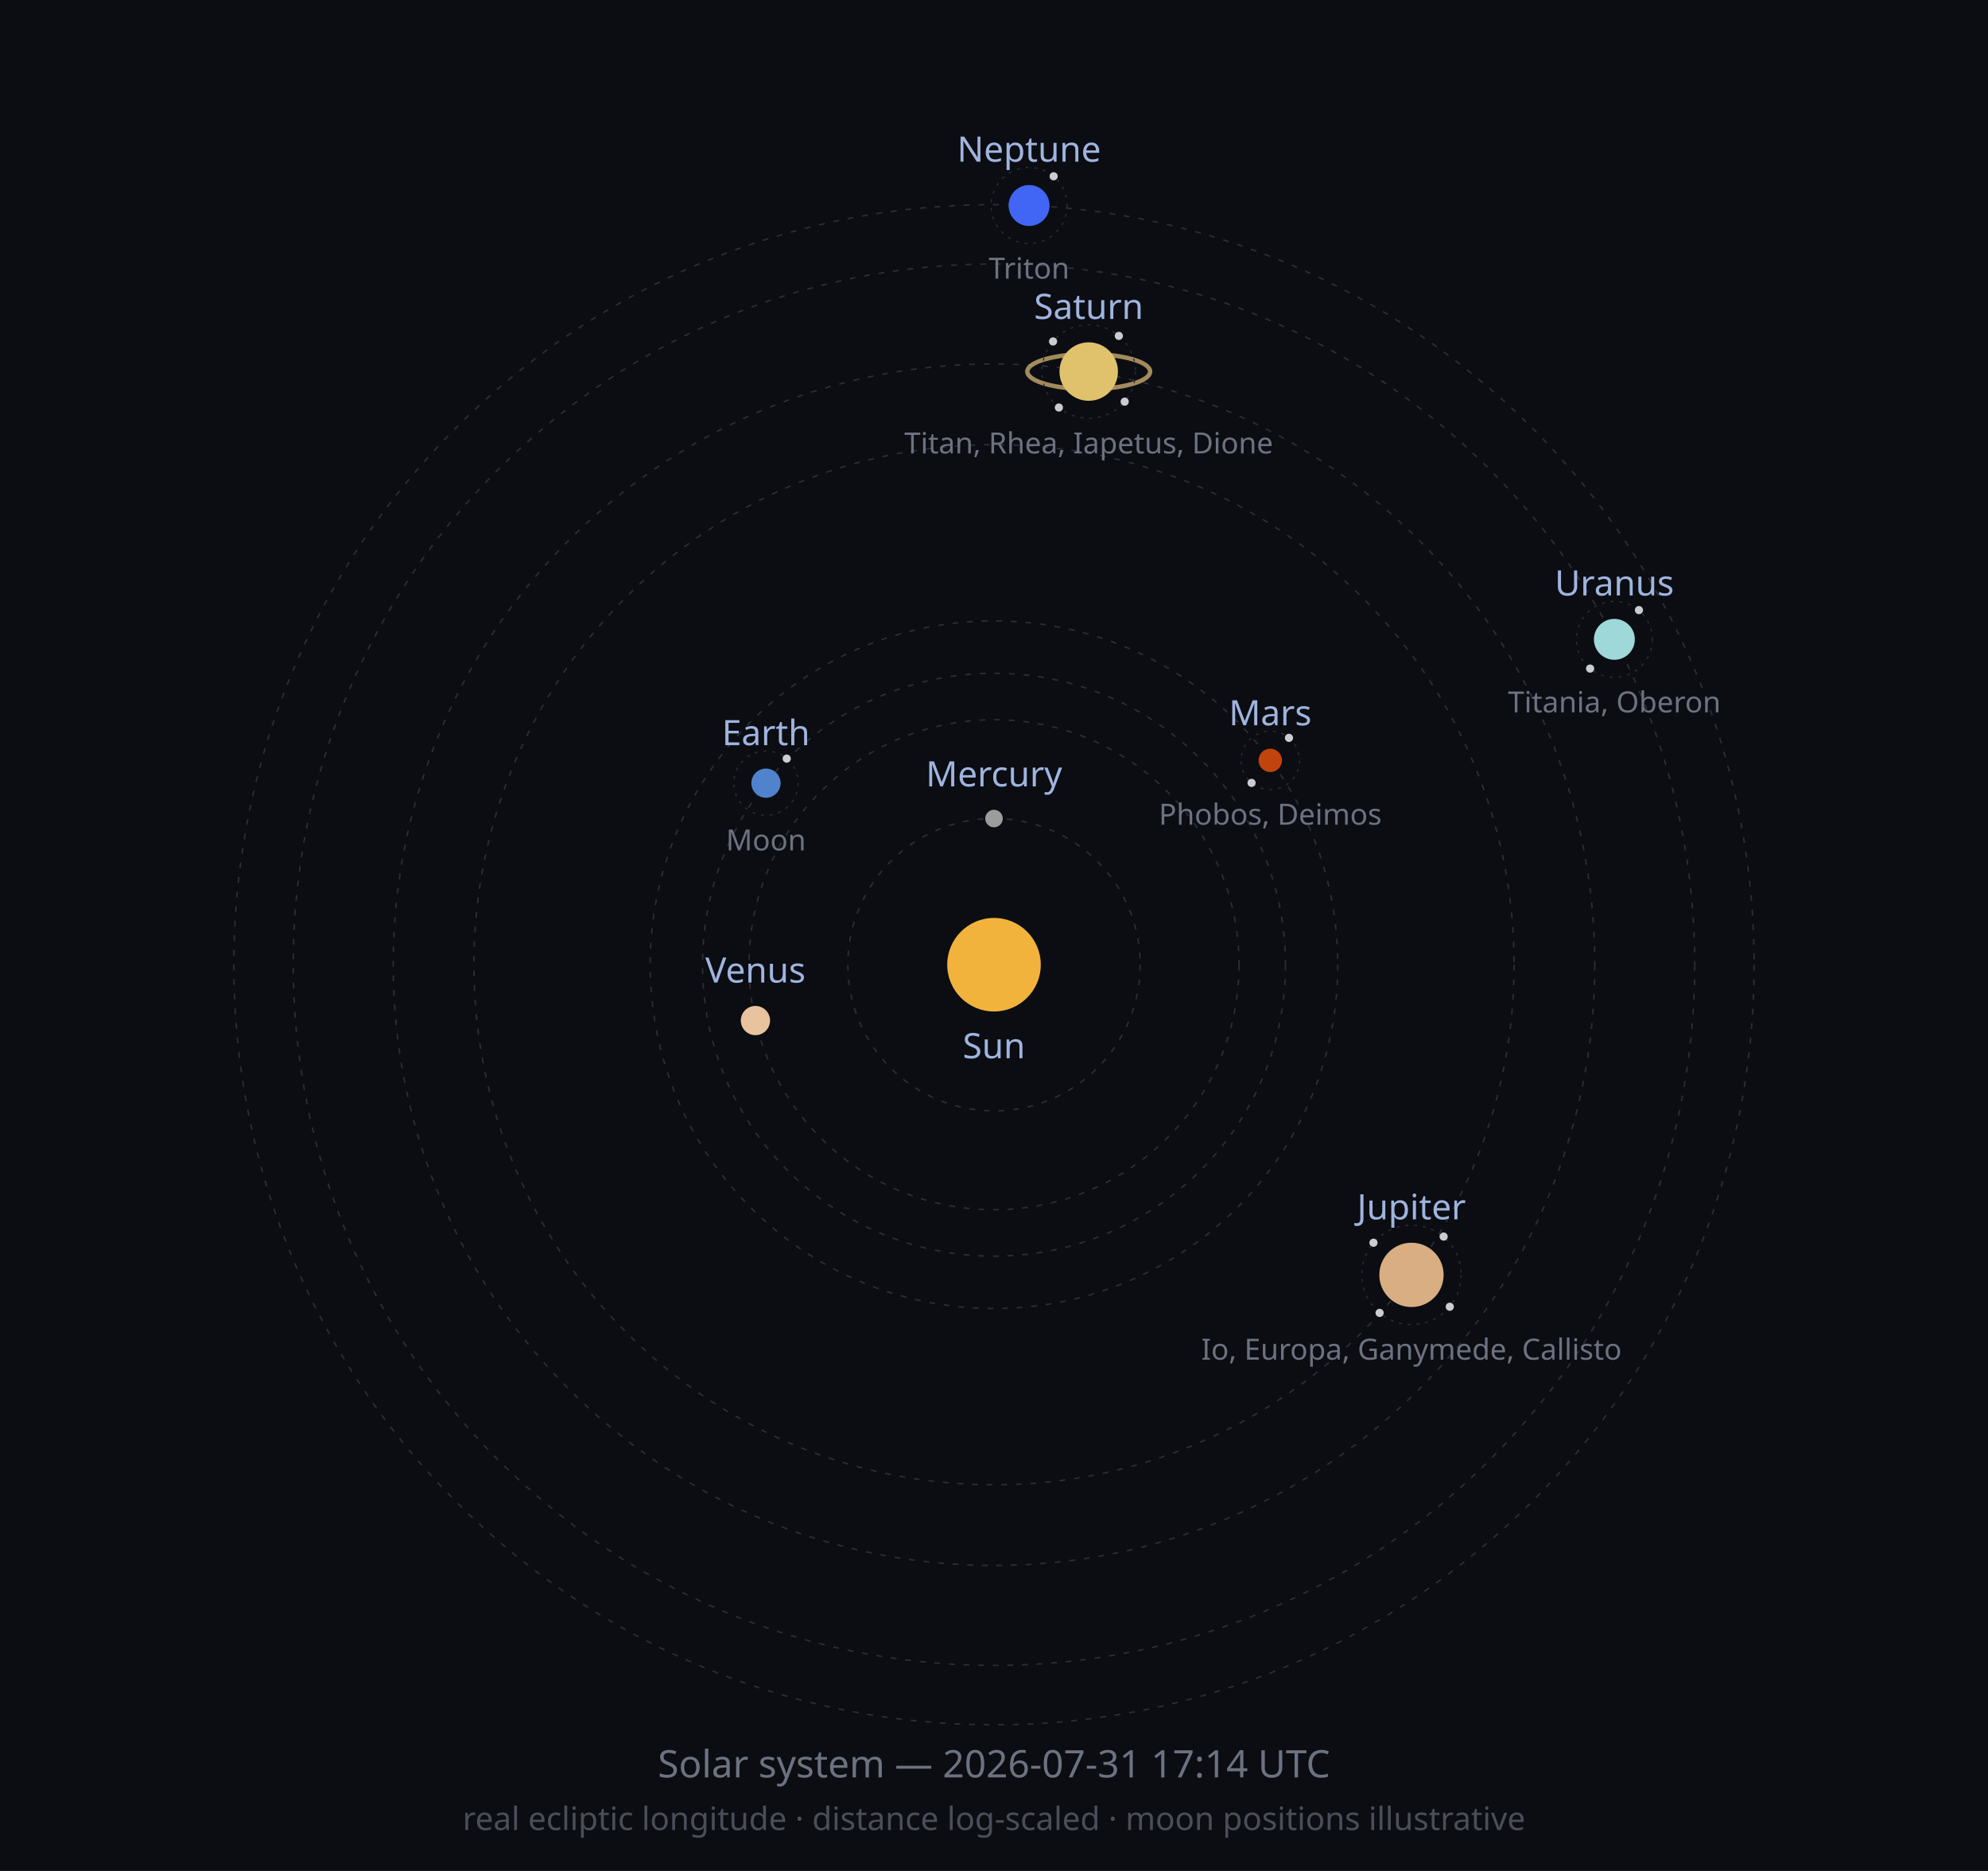
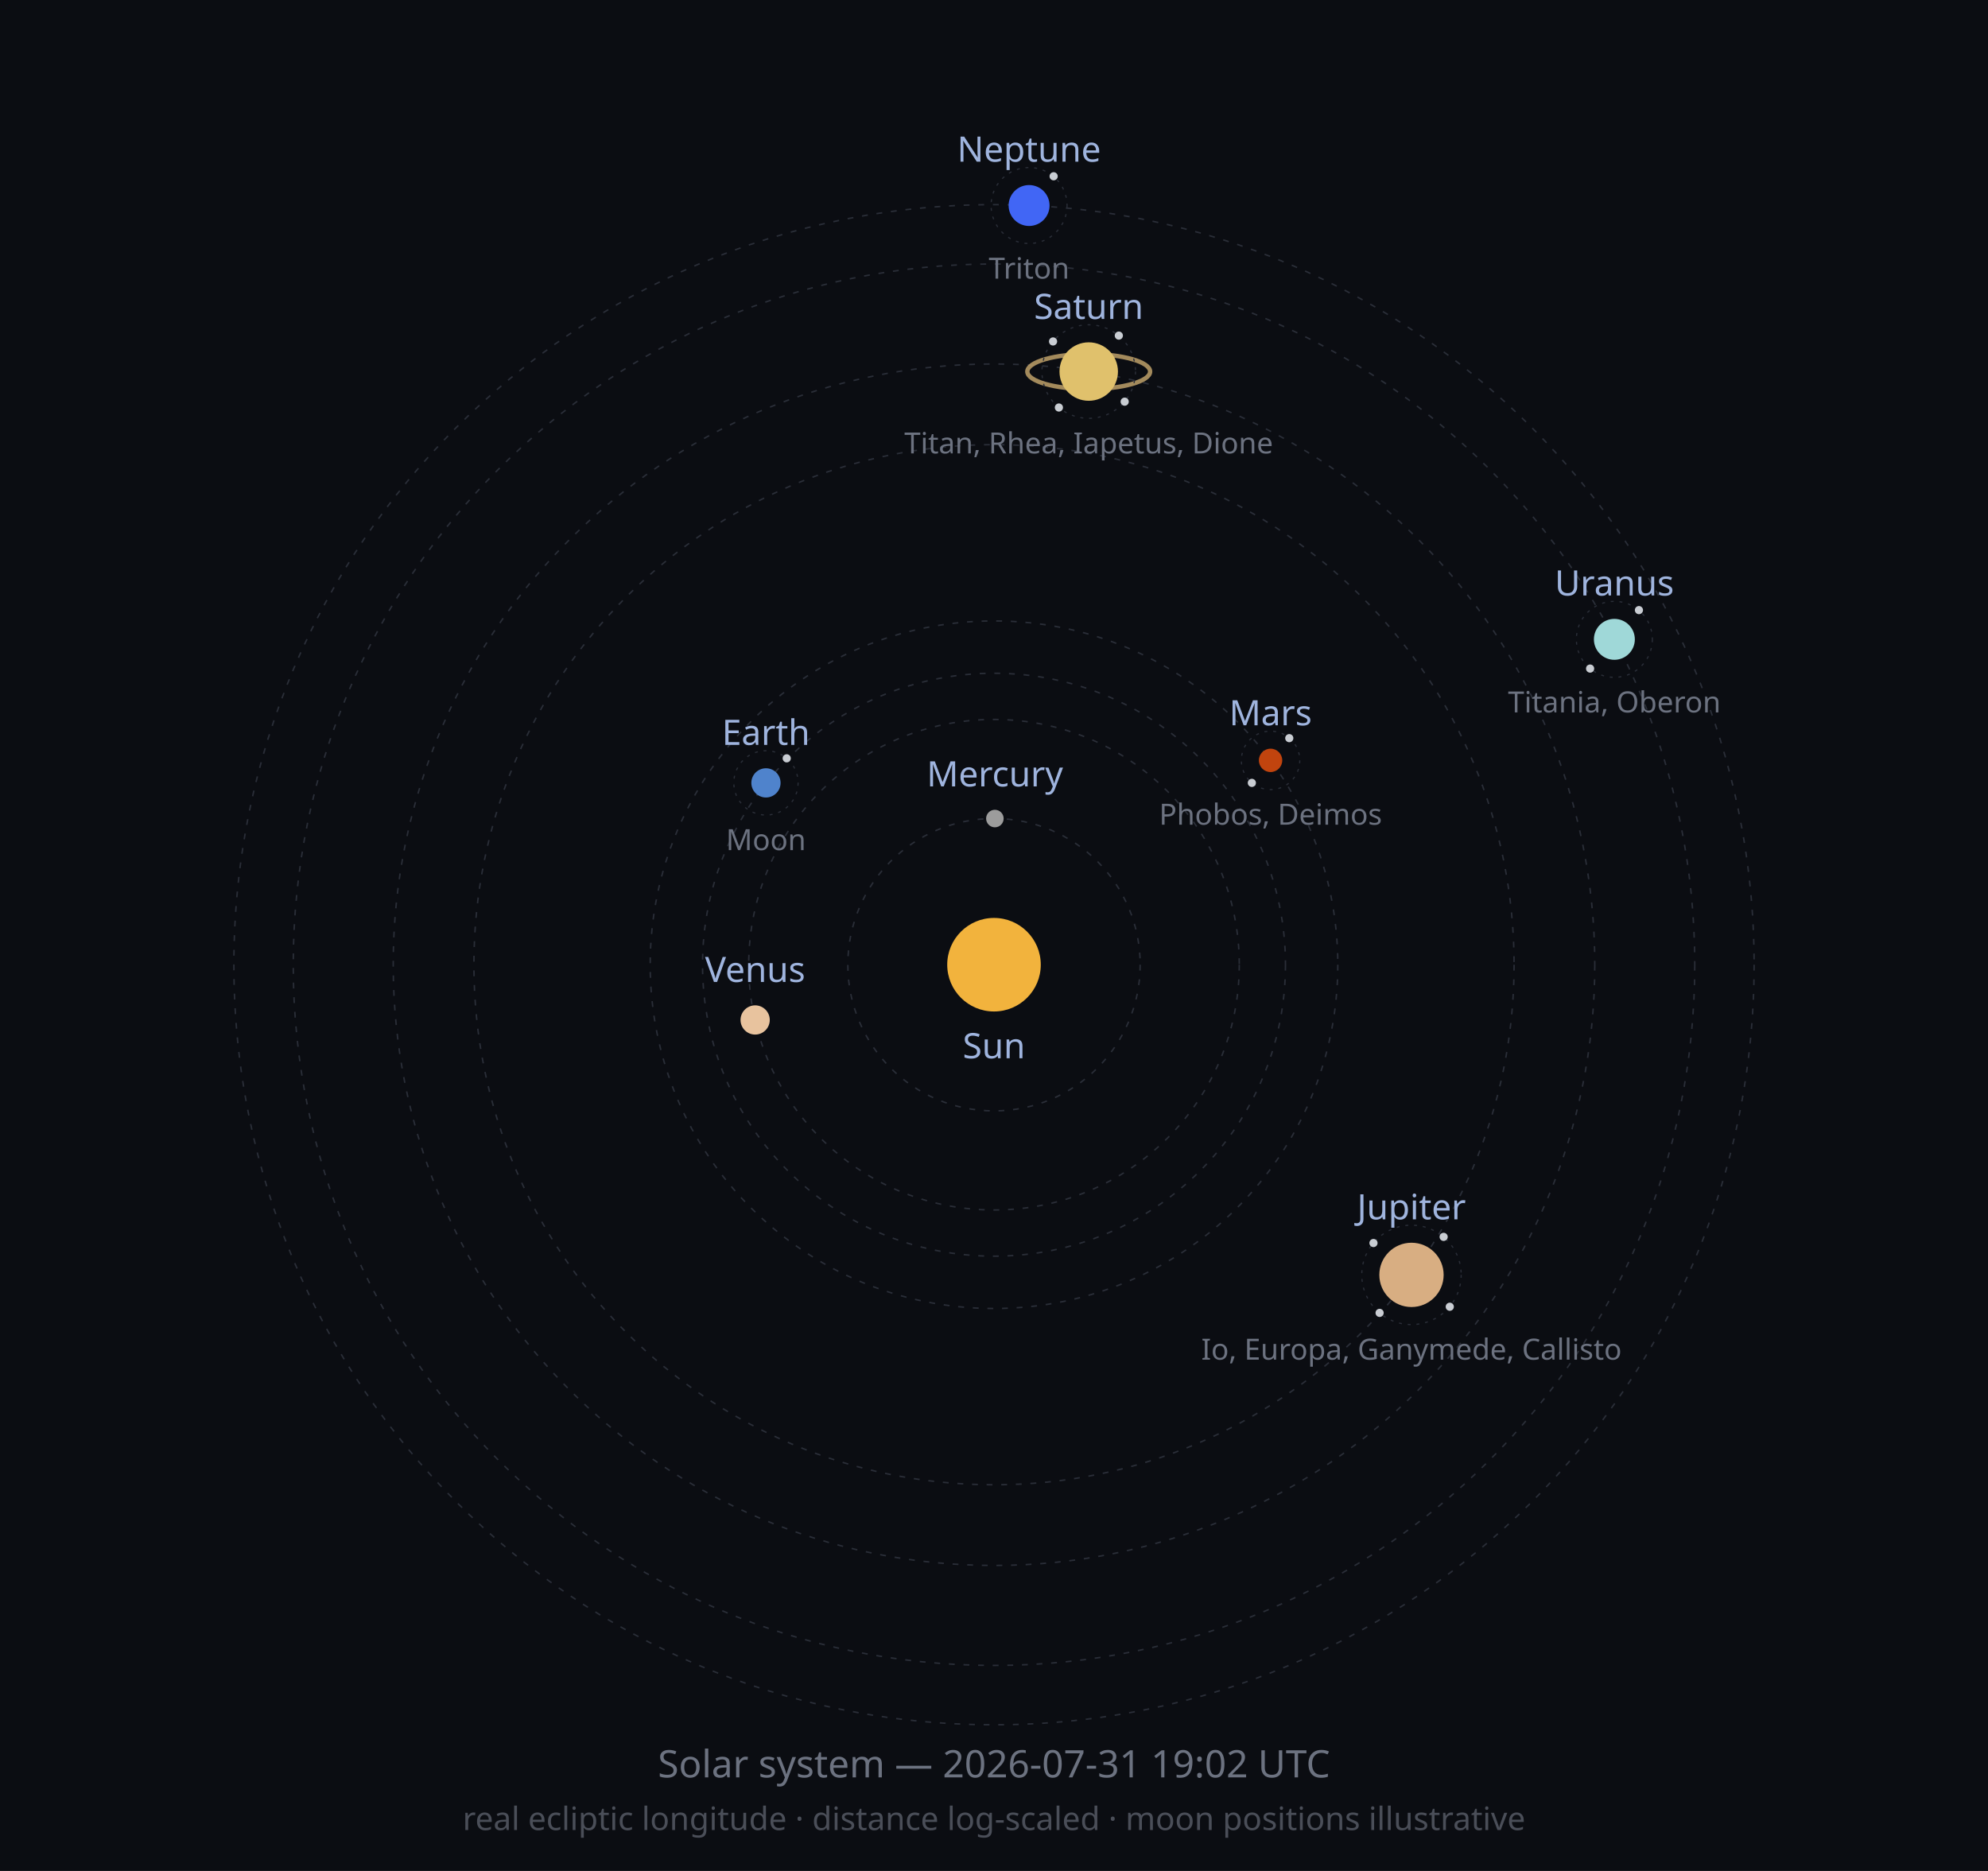
<svg xmlns="http://www.w3.org/2000/svg" width="680" height="640" viewBox="0 0 680 640" role="img">
  <defs>
    <marker id="arrow" viewBox="0 0 10 10" refX="8" refY="5" markerWidth="6" markerHeight="6" orient="auto-start-reverse">
      <path d="M2 1L8 5L2 9" fill="none" stroke="context-stroke" stroke-width="1.5" stroke-linecap="round" stroke-linejoin="round" />
    </marker>
  </defs>
  <style>
  .orbit { fill: none; stroke: #2A2E38; stroke-width: 0.5; stroke-dasharray: 2 3; }
  .moonorbit { fill: none; stroke: #2A2E38; stroke-width: 0.4; stroke-dasharray: 1 2; }
  .lbl { font-family: sans-serif; font-size: 12px; fill: #9FB4DE; }
  .moonlbl { font-family: sans-serif; font-size: 10px; fill: #6C7280; }
</style>
  <rect width="680" height="640" fill="#0B0D12" />
  <circle class="orbit" cx="340" cy="330" r="50.0" />
-   <circle class="orbit" cx="340" cy="330" r="83.8" />
+   <circle class="orbit" cx="340" cy="330" r="83.9" />
  <circle class="orbit" cx="340" cy="330" r="99.7" />
  <circle class="orbit" cx="340" cy="330" r="117.6" />
  <circle class="orbit" cx="340" cy="330" r="177.9" />
  <circle class="orbit" cx="340" cy="330" r="205.5" />
  <circle class="orbit" cx="340" cy="330" r="239.7" />
  <circle class="orbit" cx="340" cy="330" r="260.0" />
  <circle cx="340" cy="330" r="16" fill="#F2B33D" />
  <text class="lbl" x="340" y="362" text-anchor="middle">Sun</text>
-   <circle cx="340.0" cy="280.0" r="3" fill="#9C9C9C" />
-   <text class="lbl" x="340.0" y="269.0" text-anchor="middle">Mercury</text>
-   <circle cx="258.4" cy="349.1" r="5" fill="#E8C39E" />
-   <text class="lbl" x="258.4" y="336.1" text-anchor="middle">Venus</text>
-   <circle cx="262.0" cy="267.9" r="5" fill="#4F83CC" />
-   <circle class="moonorbit" cx="262.0" cy="267.9" r="11" />
-   <circle cx="269.1" cy="259.5" r="1.4" fill="#C9CDD3" />
-   <text class="moonlbl" x="262.0" y="290.9" text-anchor="middle">Moon</text>
-   <text class="lbl" x="262.0" y="254.9" text-anchor="middle">Earth</text>
-   <circle cx="434.5" cy="260.1" r="4" fill="#C1440E" />
-   <circle class="moonorbit" cx="434.5" cy="260.1" r="10" />
-   <circle cx="440.9" cy="252.4" r="1.4" fill="#C9CDD3" />
-   <circle cx="428.1" cy="267.8" r="1.4" fill="#C9CDD3" />
-   <text class="moonlbl" x="434.5" y="282.1" text-anchor="middle">Phobos, Deimos</text>
-   <text class="lbl" x="434.5" y="248.1" text-anchor="middle">Mars</text>
+   <circle cx="340.3" cy="280.0" r="3" fill="#9C9C9C" />
+   <text class="lbl" x="340.3" y="269.0" text-anchor="middle">Mercury</text>
+   <circle cx="258.3" cy="348.9" r="5" fill="#E8C39E" />
+   <text class="lbl" x="258.3" y="335.9" text-anchor="middle">Venus</text>
+   <circle cx="262.0" cy="267.8" r="5" fill="#4F83CC" />
+   <circle class="moonorbit" cx="262.0" cy="267.8" r="11" />
+   <circle cx="269.1" cy="259.4" r="1.4" fill="#C9CDD3" />
+   <text class="moonlbl" x="262.0" y="290.8" text-anchor="middle">Moon</text>
+   <text class="lbl" x="262.0" y="254.8" text-anchor="middle">Earth</text>
+   <circle cx="434.6" cy="260.1" r="4" fill="#C1440E" />
+   <circle class="moonorbit" cx="434.6" cy="260.1" r="10" />
+   <circle cx="441.0" cy="252.5" r="1.4" fill="#C9CDD3" />
+   <circle cx="428.2" cy="267.8" r="1.4" fill="#C9CDD3" />
+   <text class="moonlbl" x="434.6" y="282.1" text-anchor="middle">Phobos, Deimos</text>
+   <text class="lbl" x="434.6" y="248.1" text-anchor="middle">Mars</text>
  <circle cx="482.8" cy="436.1" r="11" fill="#D8AE82" />
  <circle class="moonorbit" cx="482.8" cy="436.1" r="17" />
-   <circle cx="493.8" cy="423.0" r="1.4" fill="#C9CDD3" />
+   <circle cx="493.8" cy="423.1" r="1.4" fill="#C9CDD3" />
  <circle cx="495.9" cy="447.0" r="1.4" fill="#C9CDD3" />
  <circle cx="471.9" cy="449.1" r="1.4" fill="#C9CDD3" />
-   <circle cx="469.8" cy="425.1" r="1.4" fill="#C9CDD3" />
+   <circle cx="469.8" cy="425.2" r="1.4" fill="#C9CDD3" />
  <text class="moonlbl" x="482.8" y="465.1" text-anchor="middle">Io, Europa, Ganymede, Callisto</text>
  <text class="lbl" x="482.8" y="417.1" text-anchor="middle">Jupiter</text>
  <ellipse cx="372.4" cy="127.1" rx="21.0" ry="6.0" fill="none" stroke="#C9A96E" stroke-width="1.5" opacity="0.8" />
  <circle cx="372.4" cy="127.1" r="10" fill="#E0C16C" />
  <circle class="moonorbit" cx="372.4" cy="127.1" r="16" />
-   <circle cx="382.7" cy="114.9" r="1.4" fill="#C9CDD3" />
+   <circle cx="382.7" cy="114.8" r="1.4" fill="#C9CDD3" />
  <circle cx="384.7" cy="137.4" r="1.4" fill="#C9CDD3" />
  <circle cx="362.2" cy="139.4" r="1.4" fill="#C9CDD3" />
  <circle cx="360.2" cy="116.8" r="1.4" fill="#C9CDD3" />
  <text class="moonlbl" x="372.4" y="155.1" text-anchor="middle">Titan, Rhea, Iapetus, Dione</text>
  <text class="lbl" x="372.4" y="109.1" text-anchor="middle">Saturn</text>
  <circle cx="552.2" cy="218.7" r="7" fill="#9FD8D8" />
  <circle class="moonorbit" cx="552.2" cy="218.7" r="13" />
  <circle cx="560.6" cy="208.7" r="1.4" fill="#C9CDD3" />
  <circle cx="543.9" cy="228.7" r="1.4" fill="#C9CDD3" />
  <text class="moonlbl" x="552.2" y="243.7" text-anchor="middle">Titania, Oberon</text>
  <text class="lbl" x="552.2" y="203.7" text-anchor="middle">Uranus</text>
  <circle cx="352.0" cy="70.3" r="7" fill="#4166F5" />
  <circle class="moonorbit" cx="352.0" cy="70.3" r="13" />
  <circle cx="360.4" cy="60.3" r="1.4" fill="#C9CDD3" />
  <text class="moonlbl" x="352.0" y="95.3" text-anchor="middle">Triton</text>
  <text class="lbl" x="352.0" y="55.3" text-anchor="middle">Neptune</text>
-   <text x="340" y="608" font-size="13" fill="#6C7280" text-anchor="middle" font-family="sans-serif">Solar system — 2026-07-31 17:14 UTC</text>
+   <text x="340" y="608" font-size="13" fill="#6C7280" text-anchor="middle" font-family="sans-serif">Solar system — 2026-07-31 19:02 UTC</text>
  <text x="340" y="626" font-size="11" fill="#4A4E58" text-anchor="middle" font-family="sans-serif">real ecliptic longitude · distance log-scaled · moon positions illustrative</text>
</svg>
